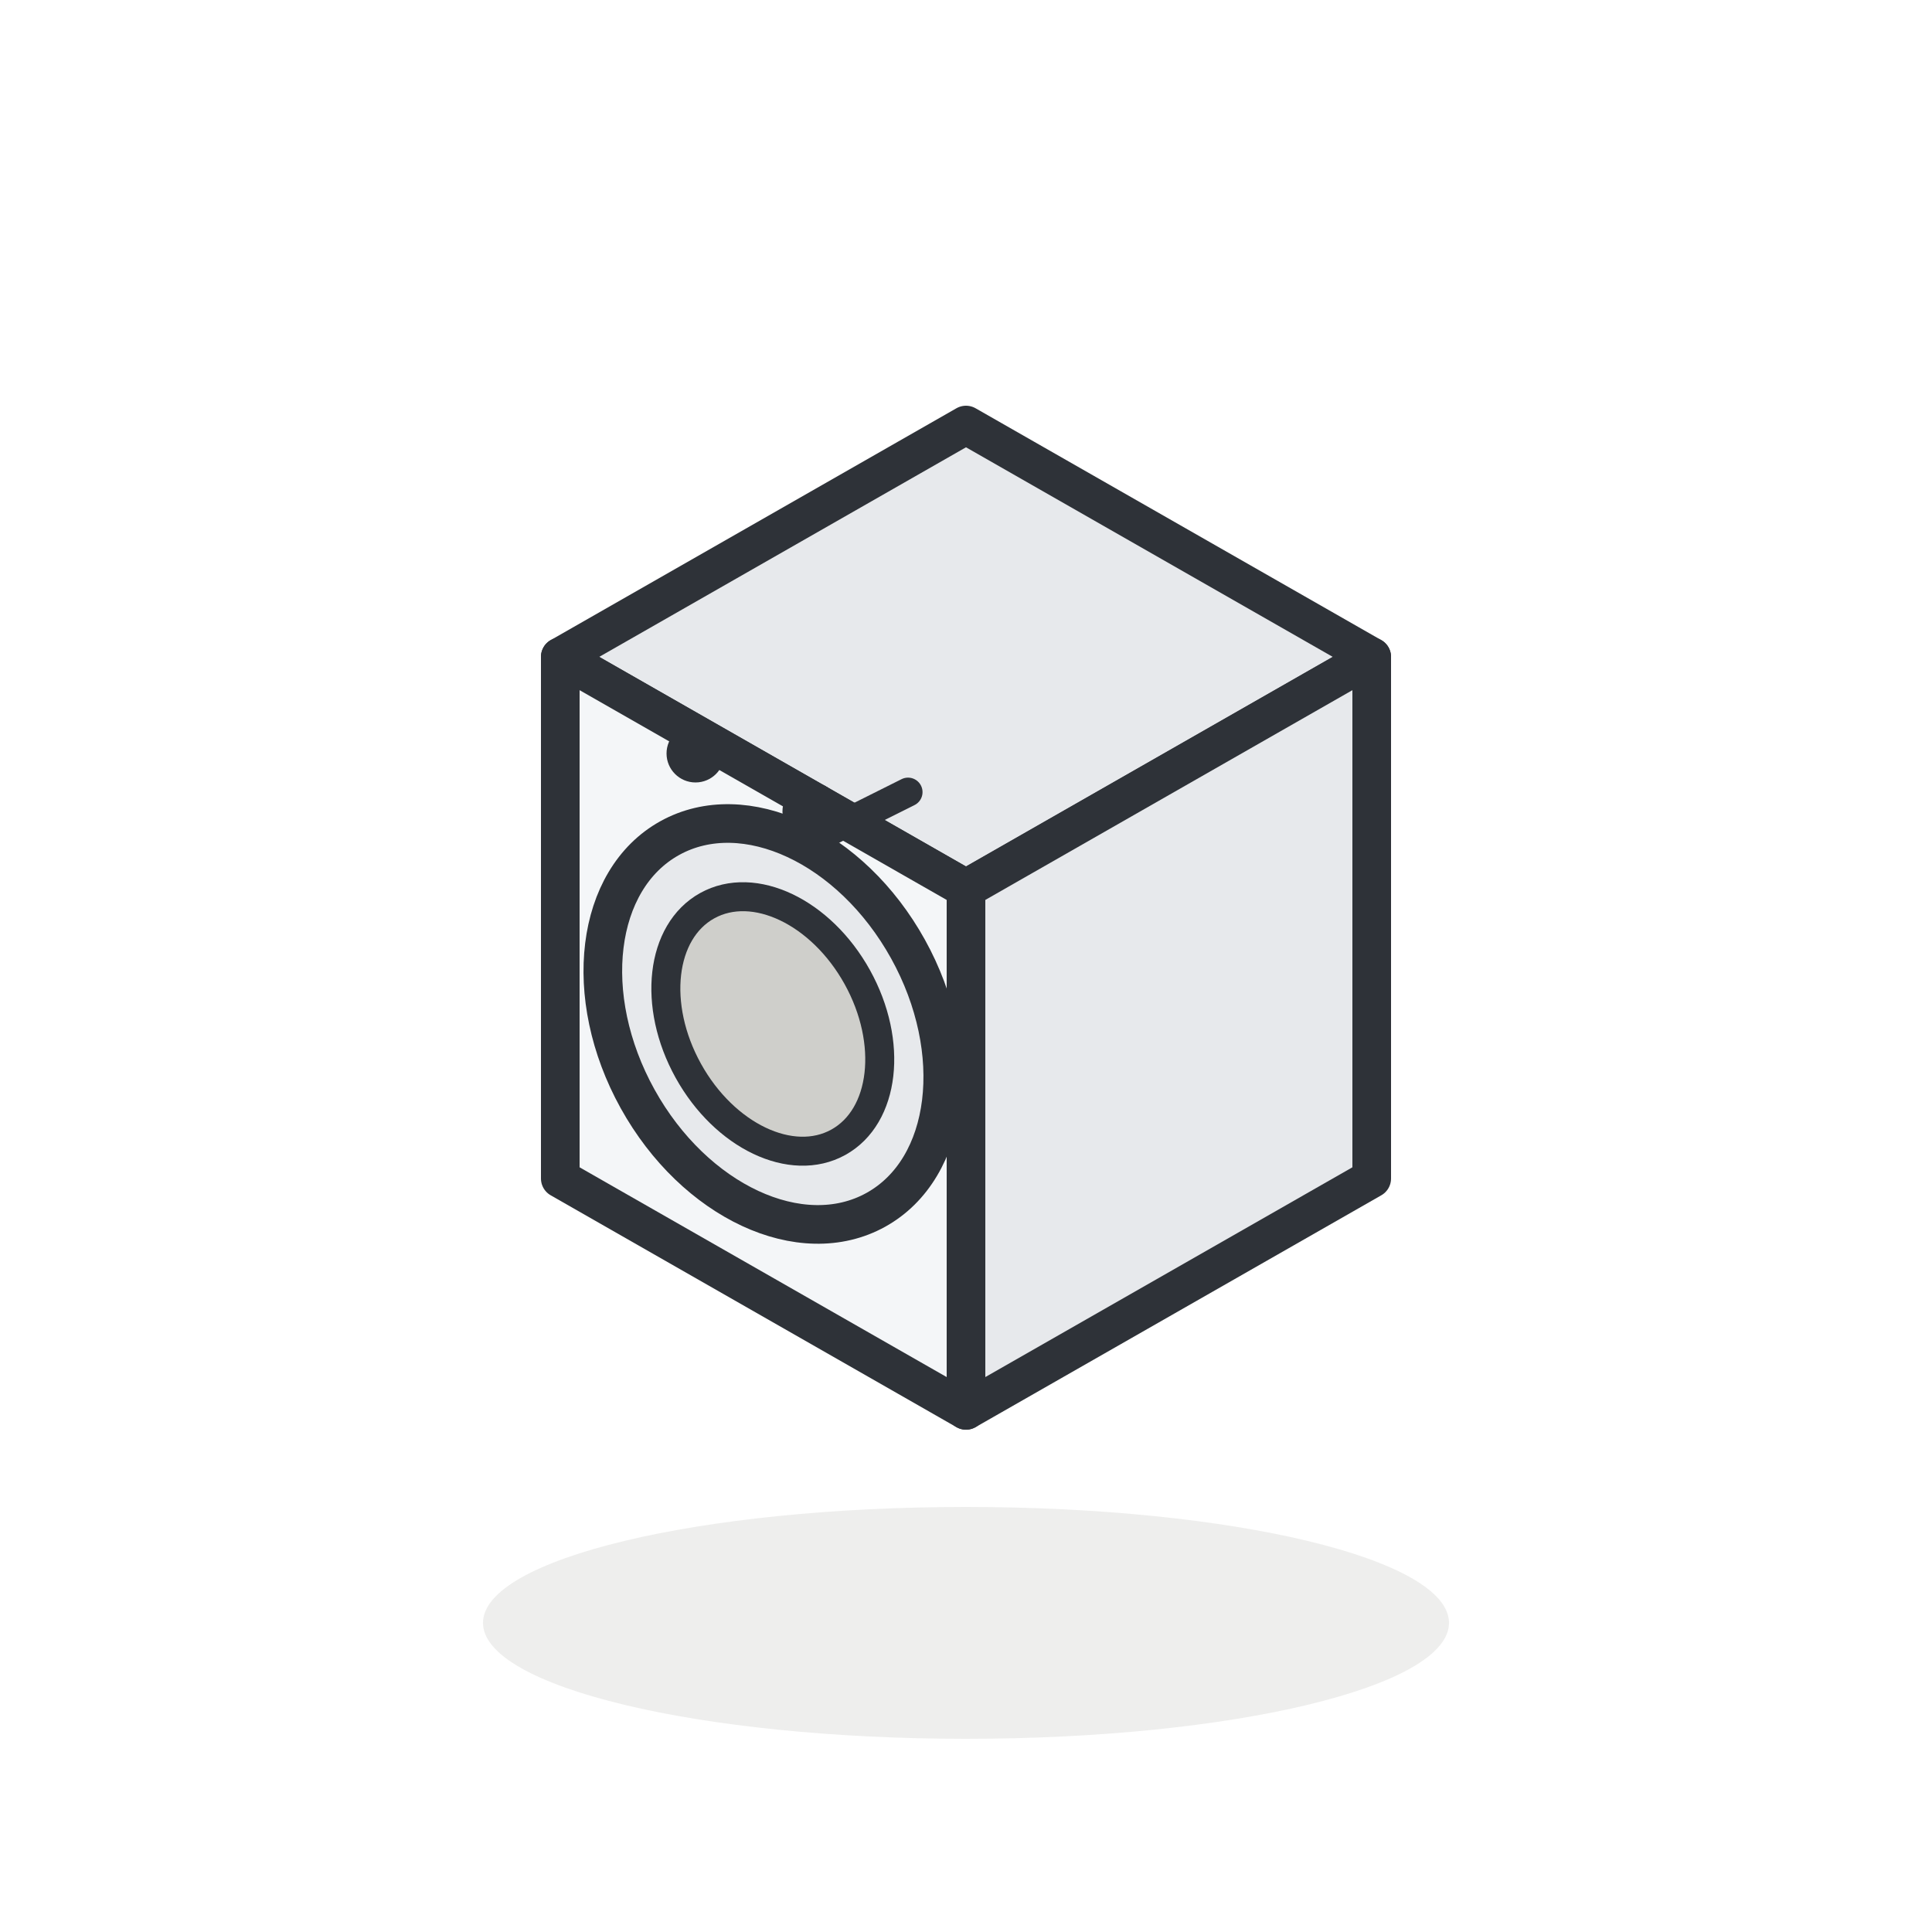
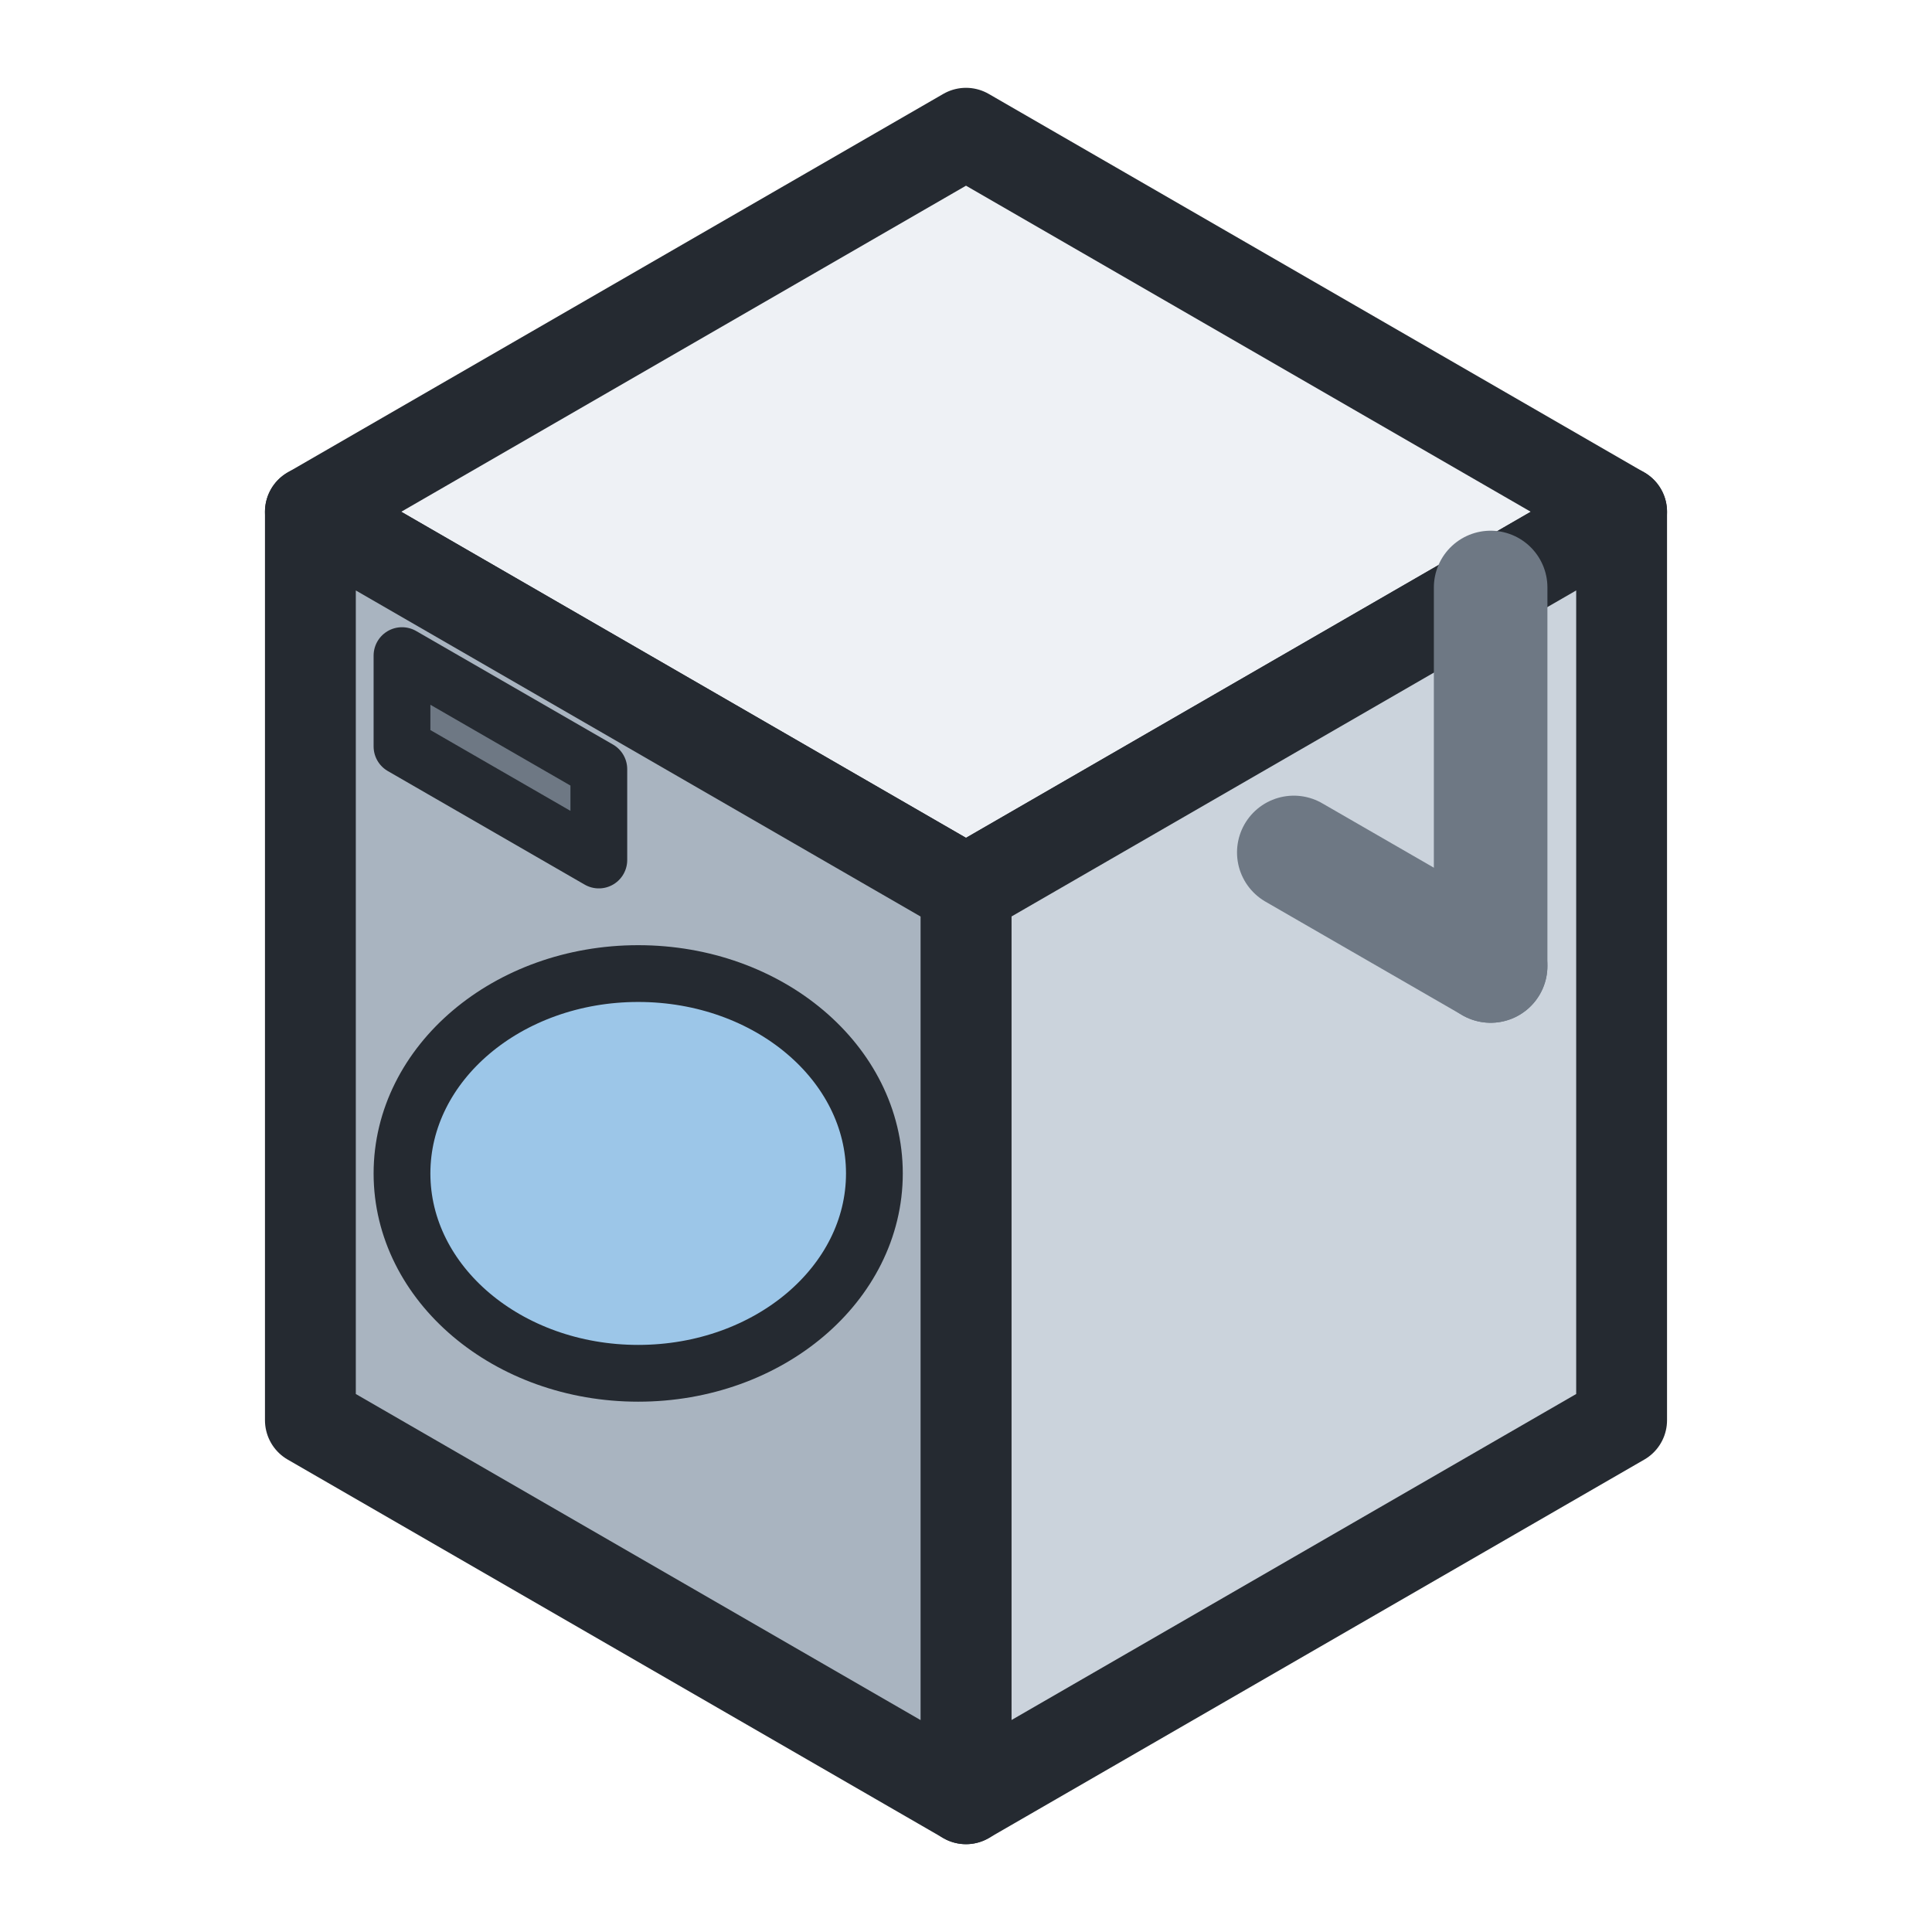
- <svg xmlns="http://www.w3.org/2000/svg" viewBox="0 0 100 100">
-   <ellipse cx="50" cy="84" rx="25" ry="6" fill="#CFCFCB" opacity="0.35" />
-   <path d="M29 34 L50 22 L71 34 L50 46 Z" fill="#E7E9EC" stroke="#2E3238" stroke-width="2" stroke-linejoin="round" />
-   <path d="M29 34 L50 46 L50 73 L29 61 Z" fill="#F4F6F8" stroke="#2E3238" stroke-width="2" stroke-linejoin="round" />
-   <path d="M50 46 L71 34 L71 61 L50 73 Z" fill="#E7E9EC" stroke="#2E3238" stroke-width="2" stroke-linejoin="round" />
-   <ellipse cx="40" cy="53" rx="8" ry="11" transform="rotate(-29 40 53)" fill="#E7E9EC" stroke="#2E3238" stroke-width="2" />
-   <ellipse cx="40" cy="53" rx="5" ry="7" transform="rotate(-29 40 53)" fill="#CFCFCB" stroke="#2E3238" stroke-width="1.5" />
-   <circle cx="36" cy="39" r="1.5" fill="#2E3238" />
-   <circle cx="42" cy="42" r="1.5" fill="#2E3238" />
-   <path d="M47 41 L43 43" stroke="#2E3238" stroke-width="1.5" stroke-linecap="round" />
+ <svg xmlns="http://www.w3.org/2000/svg" viewBox="-25.52 -27.52 51.04 51.04">
+   <ellipse cx="0.00" cy="10.00" rx="12.00" ry="6.00" fill="#0B1220" opacity="0.10" />
+   <polygon points="0.00,-24.00 17.32,-14.00 0.00,-4.00 -17.32,-14.00" fill="#EEF1F5" stroke="#252A31" stroke-width="2.4" stroke-linejoin="round" />
+   <polygon points="17.32,10.00 0.00,20.00 0.00,-4.00 17.32,-14.00" fill="#CBD3DC" stroke="#252A31" stroke-width="2.4" stroke-linejoin="round" />
+   <polygon points="-17.32,10.00 0.00,20.00 0.00,-4.00 -17.32,-14.00" fill="#A9B4C0" stroke="#252A31" stroke-width="2.4" stroke-linejoin="round" />
+   <ellipse cx="-8.66" cy="3.48" rx="6.24" ry="5.28" fill="#9CC6E8" stroke="#252A31" stroke-width="1.5" />
+   <polygon points="-14.90,-7.80 -9.70,-4.80 -9.70,-7.20 -14.90,-10.20" fill="#6E7884" stroke="#252A31" stroke-width="1.5" stroke-linejoin="round" />
+   <line x1="8.66" y1="-5.00" x2="13.86" y2="-2.00" stroke="#6E7884" stroke-width="3.0" stroke-linecap="round" />
+   <line x1="13.86" y1="-2.00" x2="13.86" y2="-12.00" stroke="#6E7884" stroke-width="3.0" stroke-linecap="round" />
</svg>
